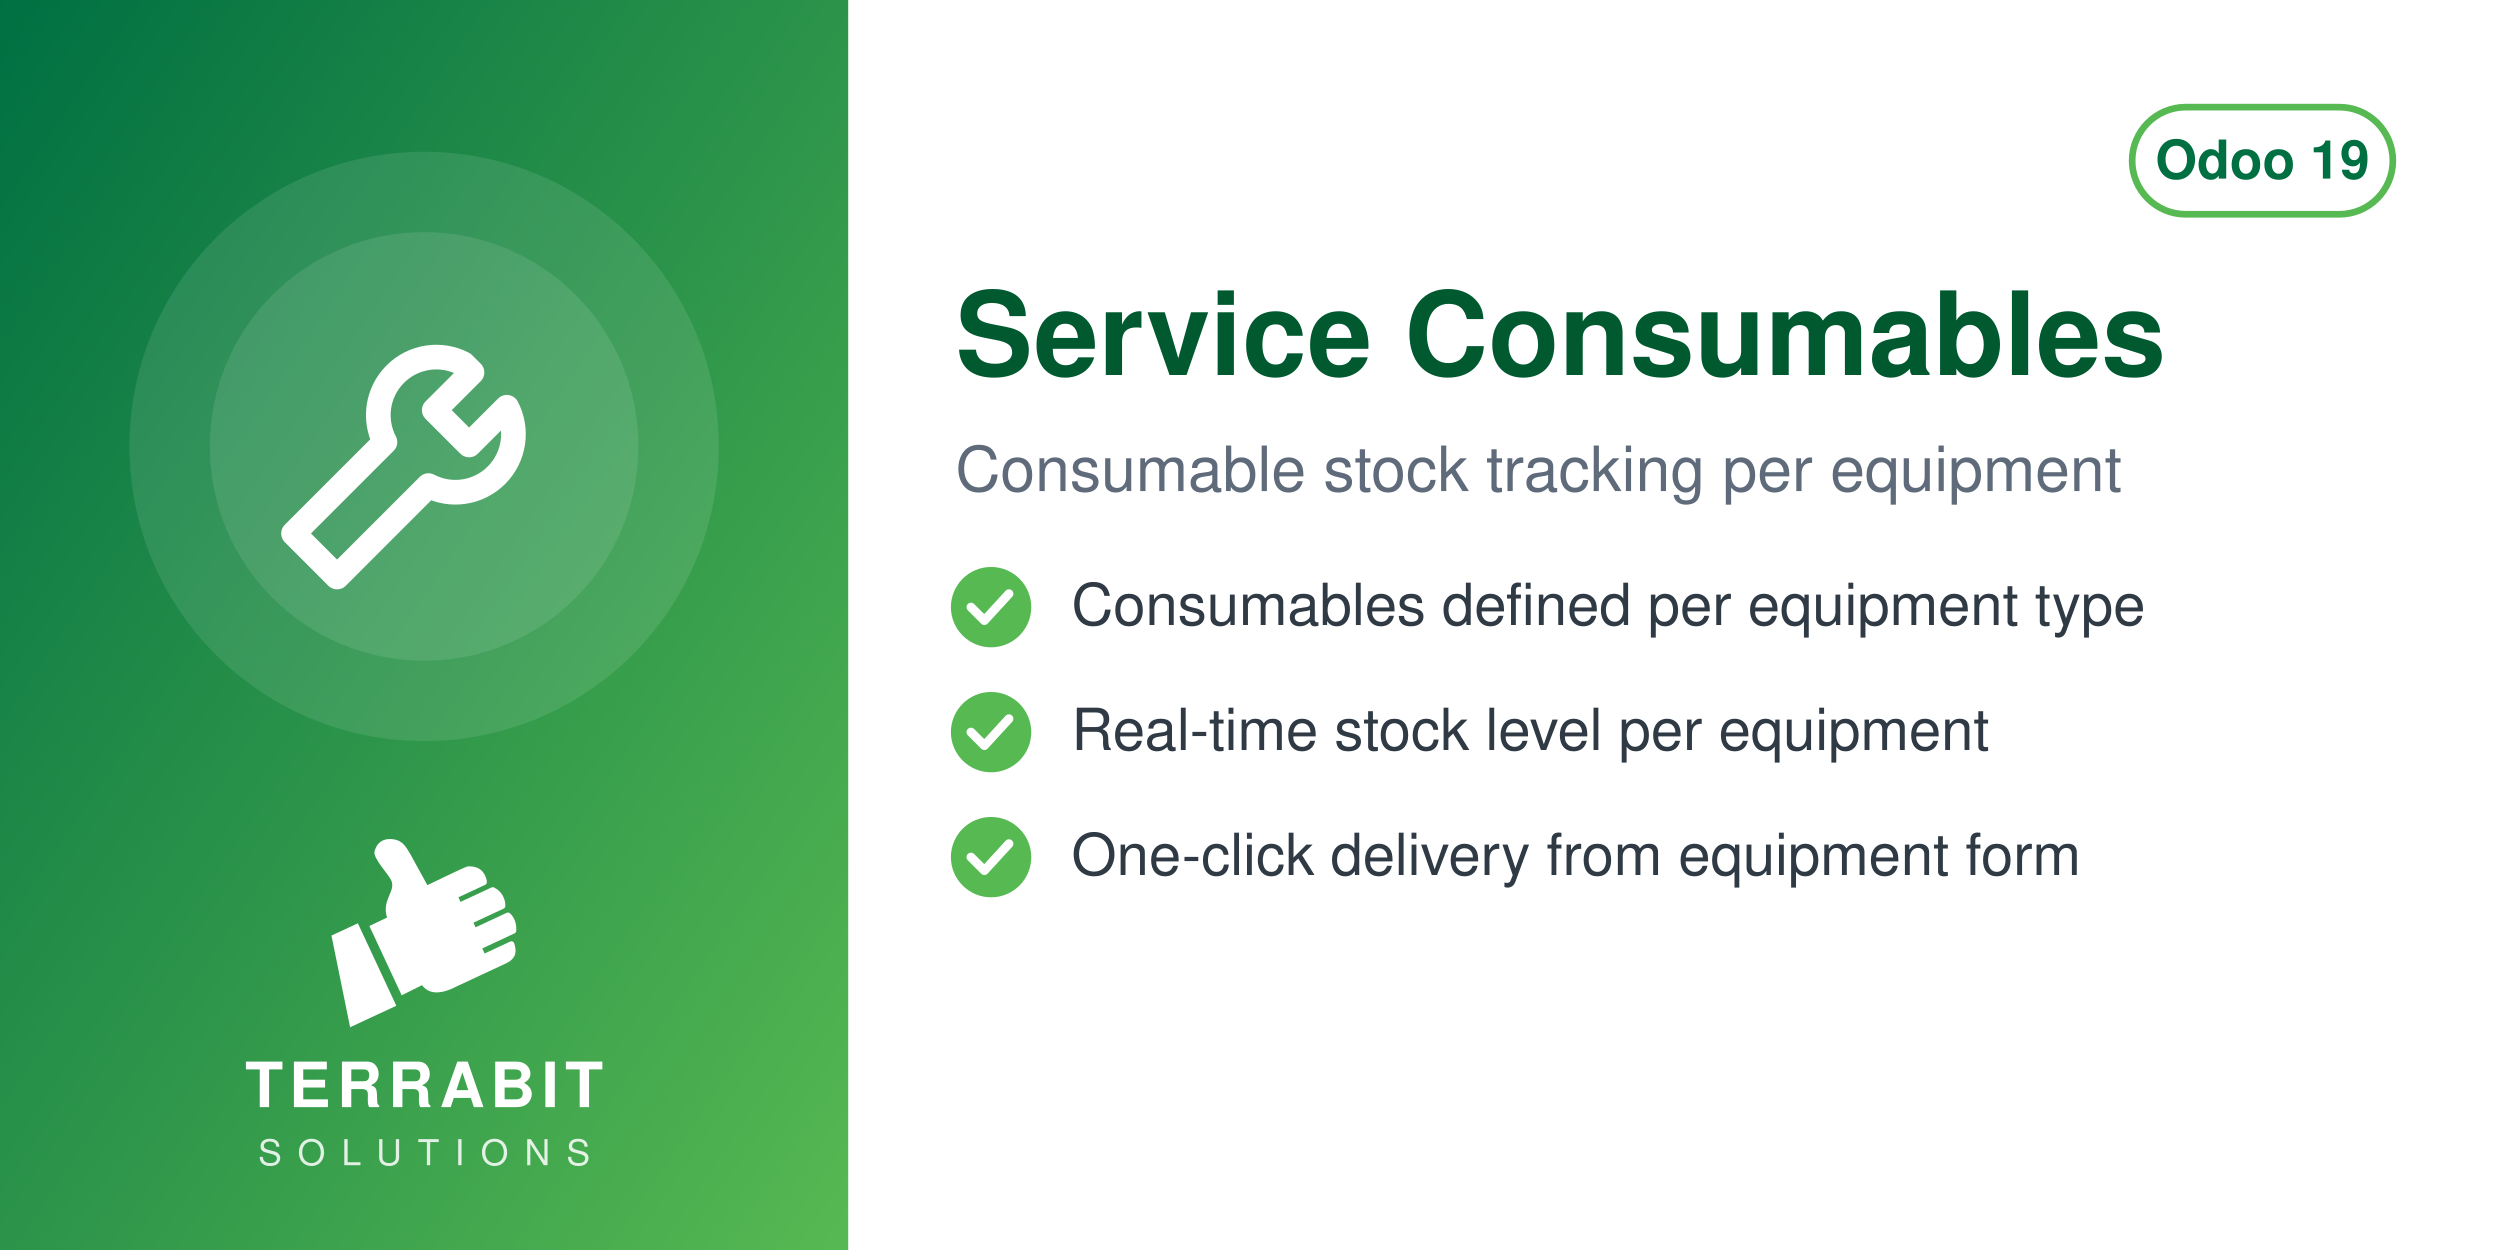
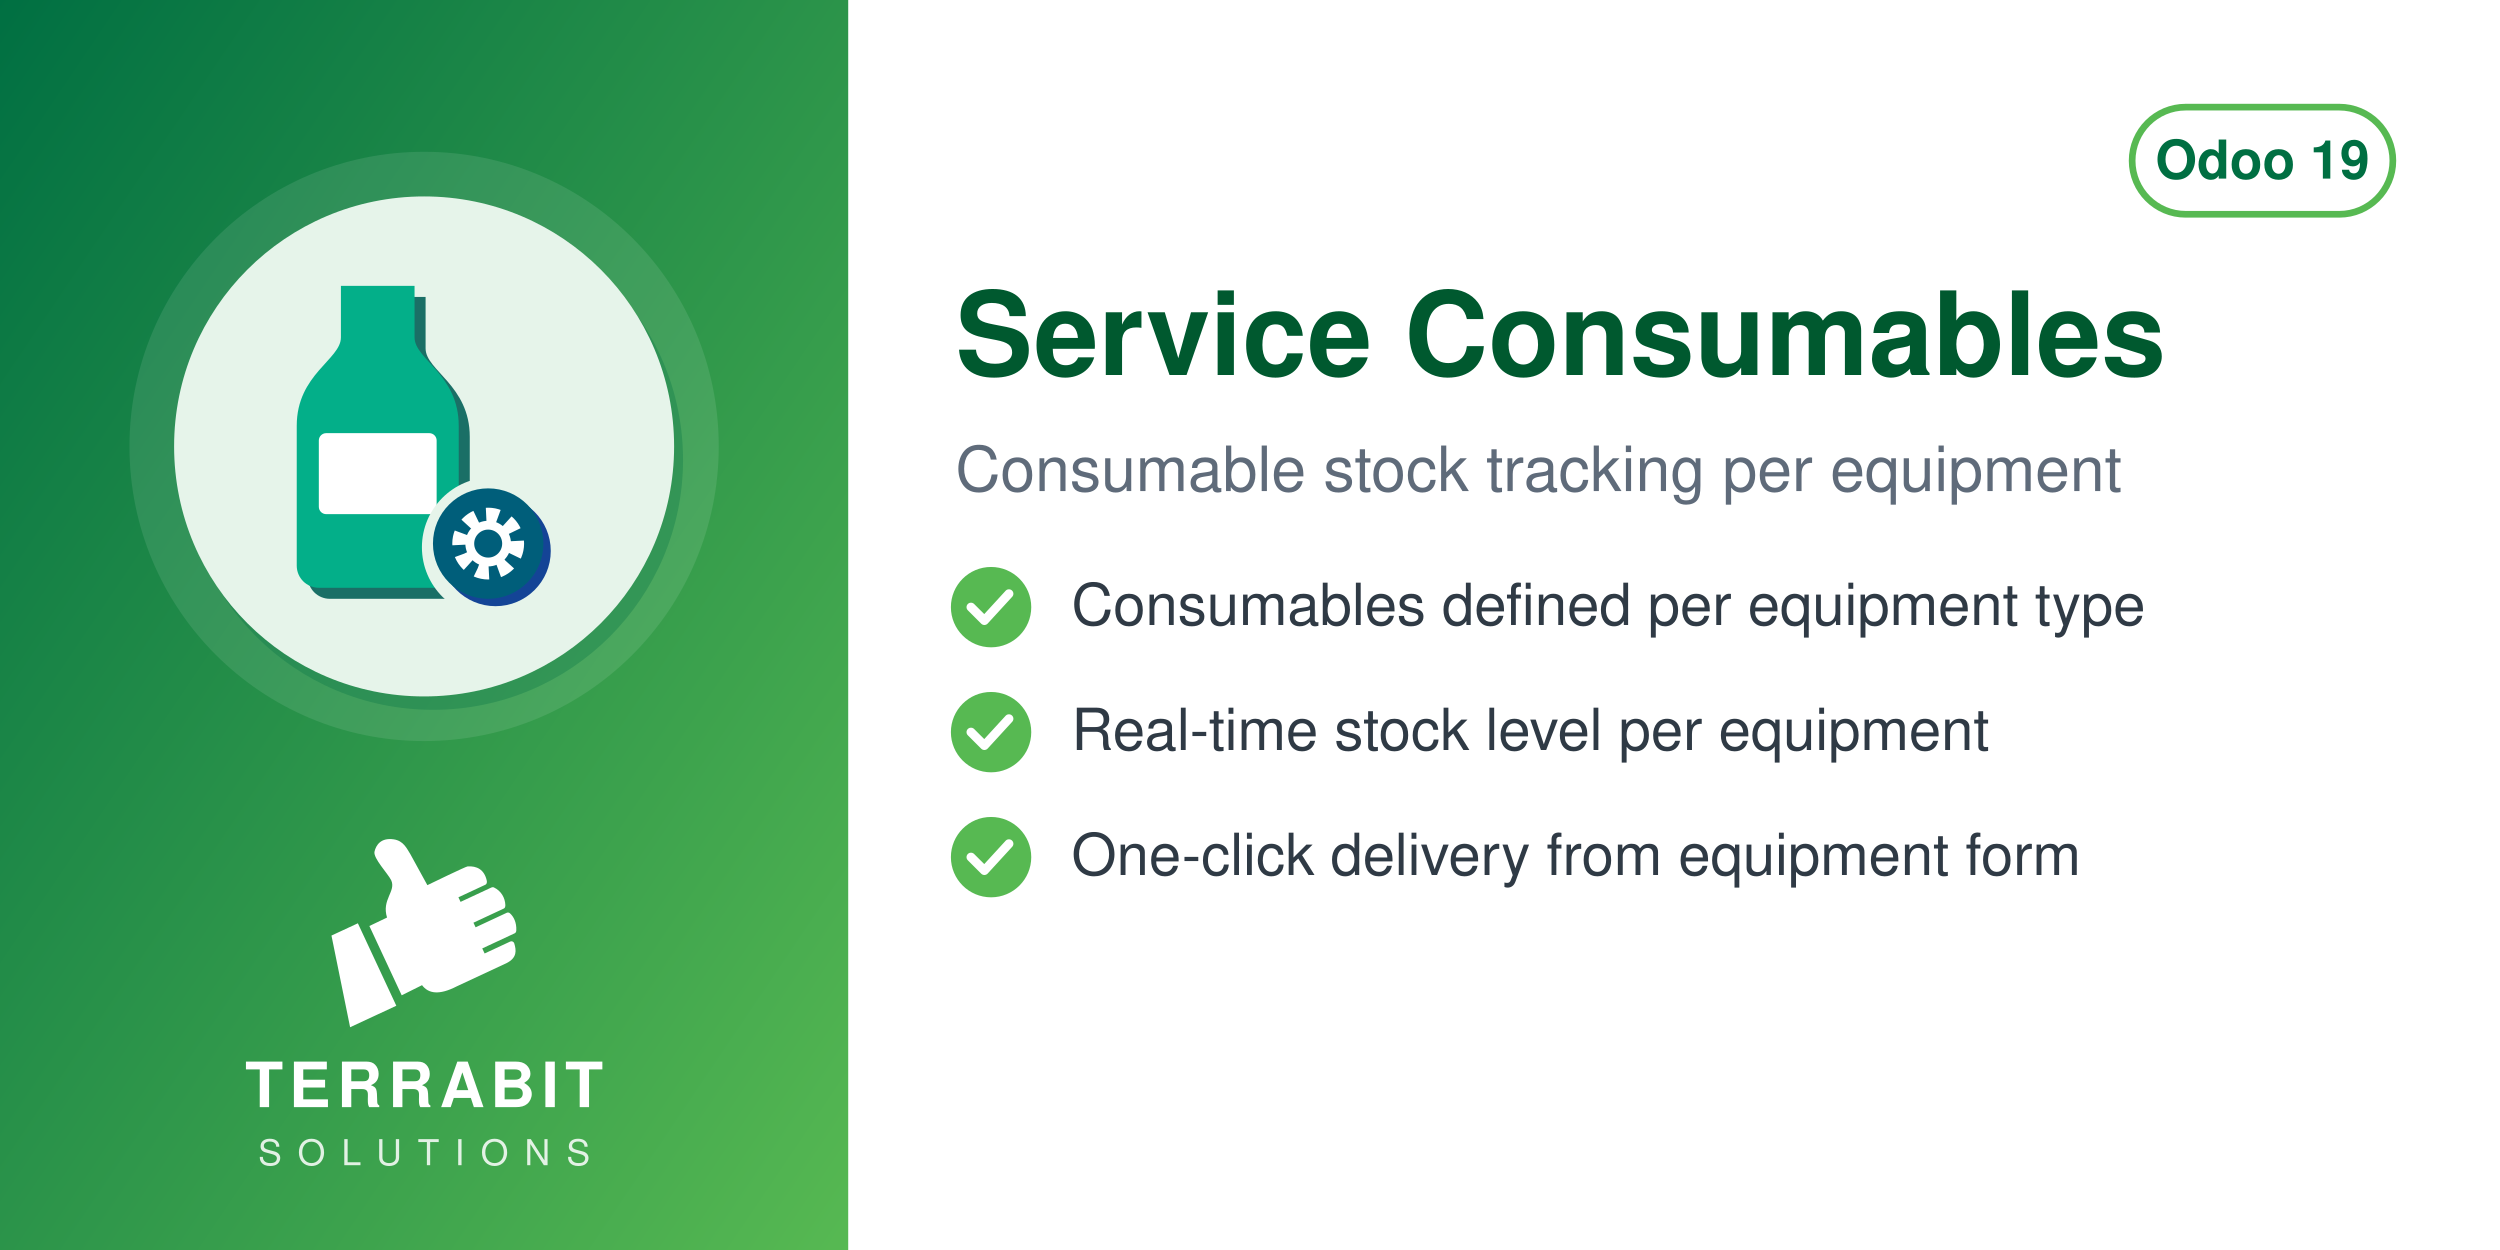
<svg xmlns="http://www.w3.org/2000/svg" width="560" height="280" viewBox="0 0 560 280">
  <defs>
    <linearGradient id="g" x1="0" y1="0" x2="1" y2="1">
      <stop offset="0" stop-color="#006F42" />
      <stop offset="1" stop-color="#57B952" />
    </linearGradient>
  </defs>
  <rect width="560" height="280" fill="#FFFFFF" />
  <rect width="190" height="280" fill="url(#g)" />
  <circle cx="95.0" cy="100" r="66" fill="white" opacity="0.10" />
-   <circle cx="95.0" cy="100" r="48" fill="white" opacity="0.10" />
-   <svg x="56.0" y="61.0" width="78" height="78" viewBox="0 0 24 24">
-     <g fill="none" stroke="white" stroke-width="1.7" stroke-linecap="round" stroke-linejoin="round">
-       <path d="M14.7 6.3a4 4 0 0 0-5.4 5.4L3 18l3 3 6.3-6.3a4 4 0 0 0 5.4-5.4l-2.6 2.6-2.4-2.4 2.6-2.6z" />
+   <circle cx="97.0" cy="103" r="56" fill="#006F42" opacity="0.30" />
+   <circle cx="95.0" cy="100" r="56" fill="#E6F4EA" />
+   <svg x="54.0" y="59.0" width="82" height="82" viewBox="0 0 100 100" preserveAspectRatio="xMidYMid meet">
+     <g transform="translate(-8.93,0.11) scale(1.0057)">
+       <defs>
+         <mask id="mi-cut" maskUnits="userSpaceOnUse" x="-20" y="-20" width="140" height="140">
+           <rect x="-20" y="-20" width="140" height="140" fill="#fff" />
+           <circle cx="77" cy="77" r="19" fill="#000" />
+         </mask>
+       </defs>
+       <g mask="url(#mi-cut)">
+         <g transform="translate(3,3)" fill="#1A6F66">
+           <path d="M36,6 h20 v14 c0,6 12,10 12,24 v38 a6,6 0 0 1 -6,6 h-32 a6,6 0 0 1 -6,-6 v-38 c0,-14 12,-18 12,-24z" />
+         </g>
+         <g fill="#03AF89">
+           <path d="M36,6 h20 v14 c0,6 12,10 12,24 v38 a6,6 0 0 1 -6,6 h-32 a6,6 0 0 1 -6,-6 v-38 c0,-14 12,-18 12,-24z" />
+         </g>
+         <rect x="30" y="46" width="32" height="22" rx="2" fill="#FFFFFF" />
+       </g>
+       <circle cx="78" cy="78" r="15" fill="#144496" />
+       <circle cx="76" cy="76" r="15" fill="#005E7A" />
+       <circle cx="76" cy="76" r="7.5" fill="none" stroke="#FFFFFF" stroke-width="4.5" stroke-dasharray="3.2 2.6" />
+       <circle cx="76" cy="76" r="5" fill="none" stroke="#FFFFFF" stroke-width="2.4" />
    </g>
  </svg>
  <svg x="72.0" y="186" width="46" height="46" viewBox="4045 2535 3400 3400" preserveAspectRatio="xMidYMid meet">
    <path fill="#FFFFFF" d="M4648.32 4073.59l636.59 1365.17 -765.09 355.96 -308.63 -1517.87 437.13 -203.26zm725.61 1192.32l336.75 -167.88c105.65,140.85 282.69,170.72 576.82,18.8l819.92 -382.33c181.4,-90.13 164.26,-214.57 130.07,-328.43 -4.28,-14.25 -13.68,-24.81 -27.34,-30.7 -13.67,-5.89 -27.61,-5.11 -41.09,1.18l-422.32 196.93 -39.04 -83.72 538.07 -250.91c16.64,-7.76 24.7,-27.69 25.58,-46.04 6.48,-134.33 -44.36,-230.89 -105.84,-285.23 -15.2,-13.44 -35.71,-15.59 -54.12,-7l-513.92 239.64 -35.6 -76.34 506.31 -236.1c17.69,-8.25 22.52,-36.93 21.83,-56.45 -4.1,-117.31 -67.62,-232.74 -187.72,-290.66 -13.94,-6.72 -28.64,-6.36 -42.69,0.19l-511.21 238.38 -35.37 -75.86 448.98 -209.36c20.44,-9.53 25.81,-42.28 21.02,-64.32 -41.02,-189.07 -167.92,-247.8 -318.14,-237.87 -29.39,1.94 -589.86,273.16 -665.95,310.54l-281.84 -513.57c-59.06,-93.13 -112.7,-221.7 -276.47,-245.13 -211.24,-30.22 -291.56,94.38 -316.89,203.13 -25.32,108.75 223.84,365.99 276.05,473.69 85.52,184.27 -161.86,318.11 -68.41,617.99l-292.54 139.94 535.09 1147.51z" />
  </svg>
  <text x="95.0" y="248" text-anchor="middle" font-family="Helvetica,Arial,sans-serif" font-size="14" font-weight="800" letter-spacing="1.4" fill="white">TERRABIT</text>
  <text x="95.0" y="261" text-anchor="middle" font-family="Helvetica,Arial,sans-serif" font-size="8" font-weight="500" letter-spacing="3.6" fill="white" opacity="0.85">SOLUTIONS</text>
  <g>
    <rect x="477.6" y="24" width="58.4" height="24" rx="12" fill="none" stroke="#57B952" stroke-width="1.5" />
    <text x="506.8" y="40" text-anchor="middle" font-family="Helvetica,Arial,sans-serif" font-size="12" font-weight="700" fill="#006F42">Odoo 19</text>
  </g>
  <text x="214" y="84" font-family="Helvetica,Arial,sans-serif" font-size="26" font-weight="700" fill="#00592F">Service Consumables</text>
  <text x="214" y="110" font-family="Helvetica,Arial,sans-serif" font-size="14" fill="#5F6B7A">Consumable stock tracking per equipment</text>
  <circle cx="222" cy="136" r="9" fill="#57B952" />
  <path d="M217.5 136 l3 3 l5.5 -6" fill="none" stroke="white" stroke-width="2" stroke-linecap="round" stroke-linejoin="round" />
  <text x="240" y="140" font-family="Helvetica,Arial,sans-serif" font-size="13" fill="#2F3A45">Consumables defined per equipment type</text>
  <circle cx="222" cy="164" r="9" fill="#57B952" />
  <path d="M217.5 164 l3 3 l5.5 -6" fill="none" stroke="white" stroke-width="2" stroke-linecap="round" stroke-linejoin="round" />
  <text x="240" y="168" font-family="Helvetica,Arial,sans-serif" font-size="13" fill="#2F3A45">Real-time stock level per equipment</text>
  <circle cx="222" cy="192" r="9" fill="#57B952" />
  <path d="M217.5 192 l3 3 l5.5 -6" fill="none" stroke="white" stroke-width="2" stroke-linecap="round" stroke-linejoin="round" />
  <text x="240" y="196" font-family="Helvetica,Arial,sans-serif" font-size="13" fill="#2F3A45">One-click delivery from equipment form</text>
</svg>
